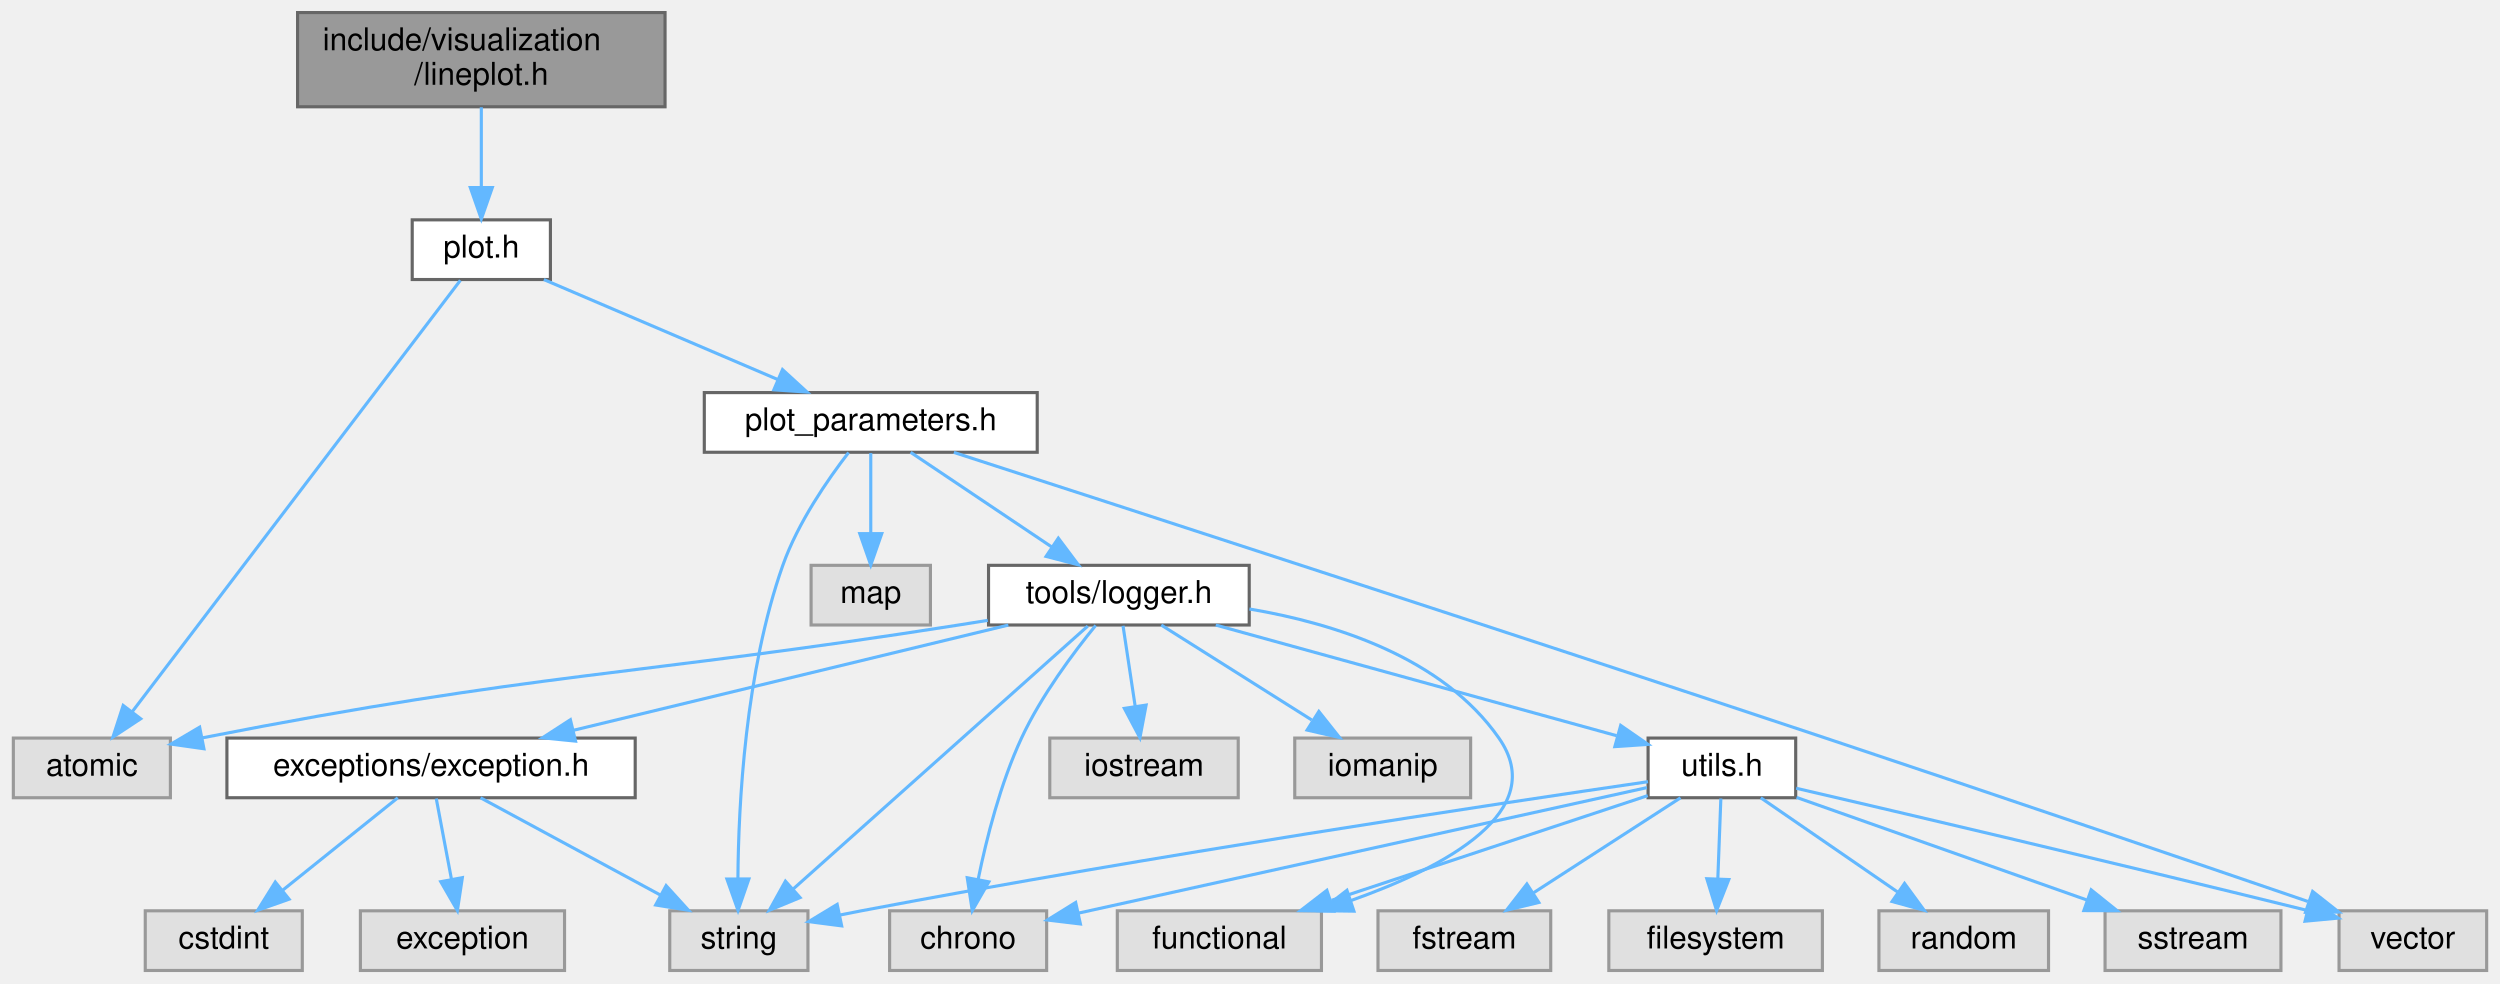
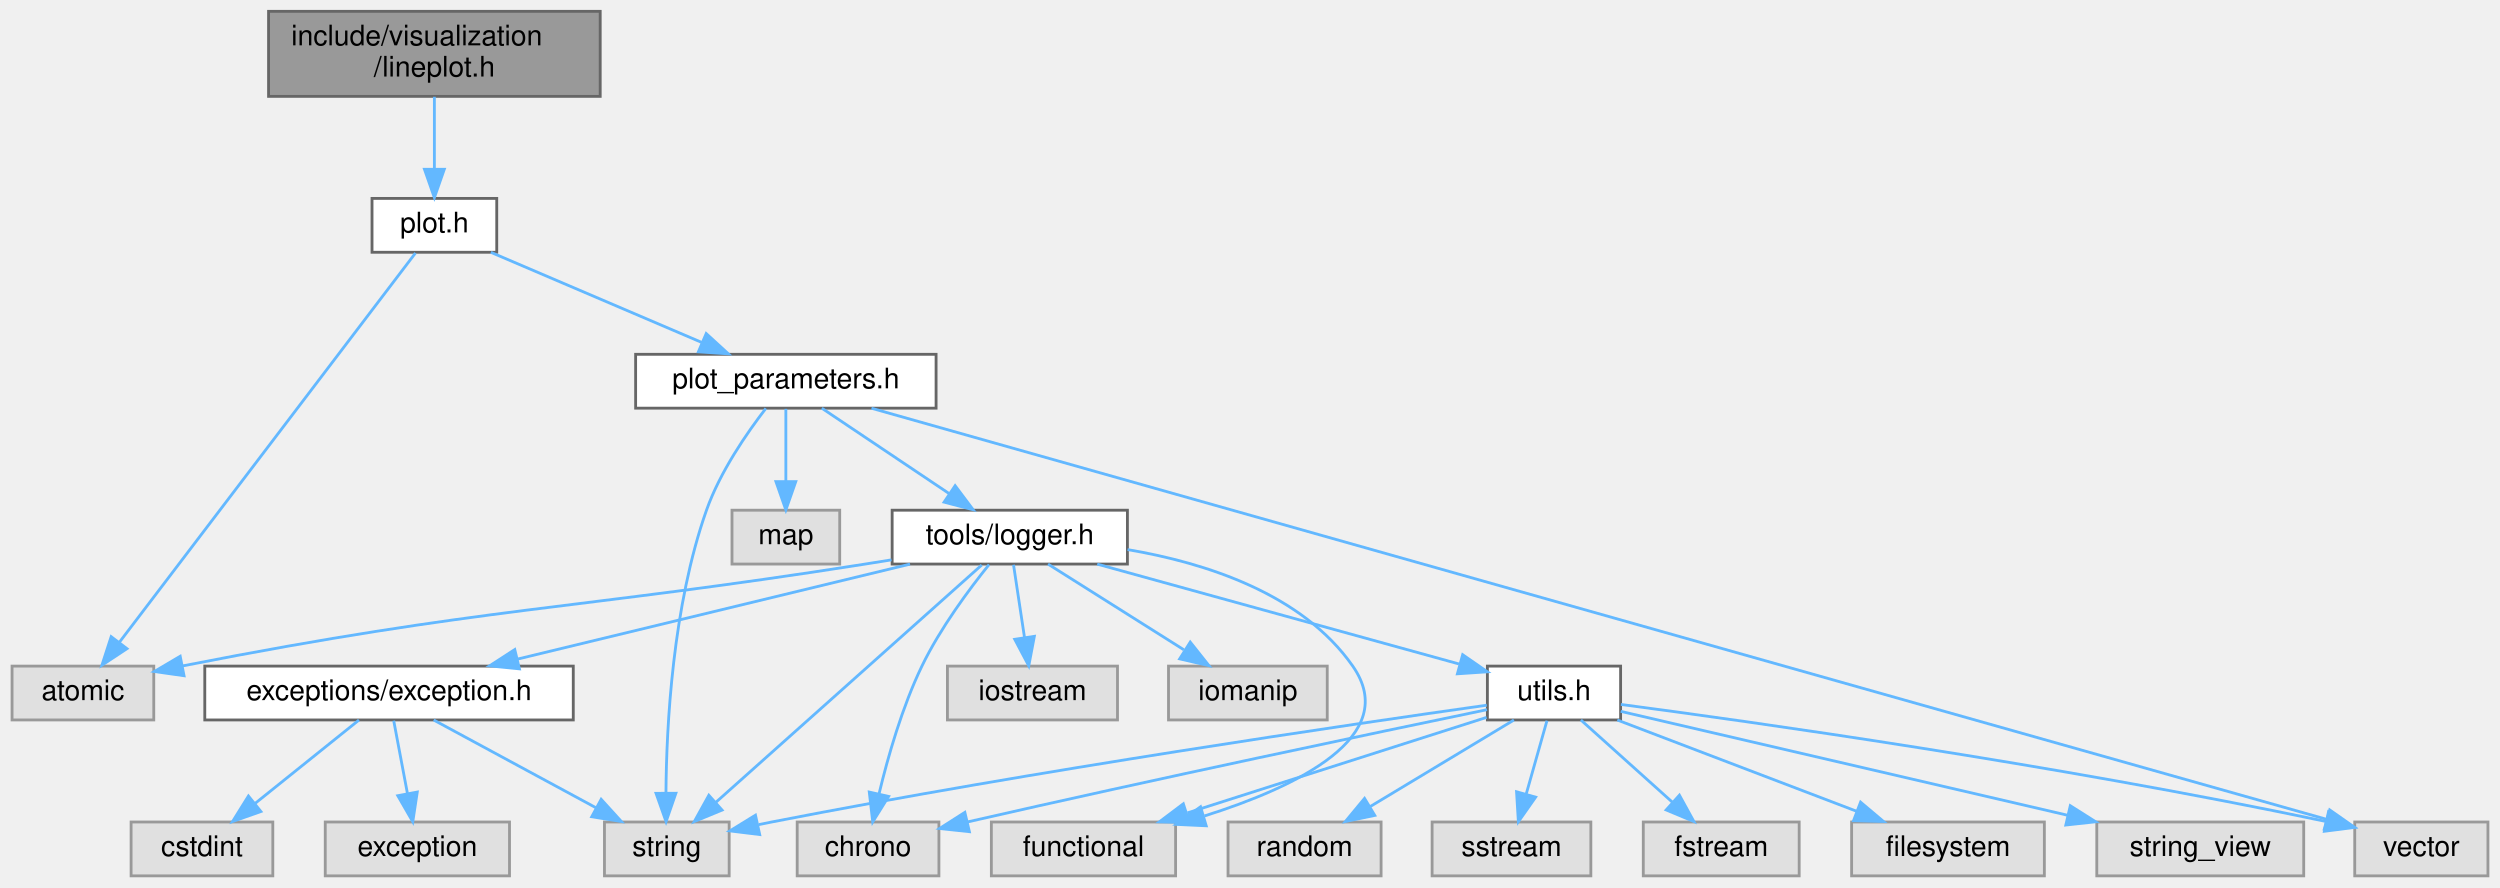
- <svg xmlns="http://www.w3.org/2000/svg" xmlns:xlink="http://www.w3.org/1999/xlink" width="796pt" height="313pt" viewBox="0.00 0.00 795.50 313.00">
+ <svg xmlns="http://www.w3.org/2000/svg" xmlns:xlink="http://www.w3.org/1999/xlink" width="882pt" height="313pt" viewBox="0.00 0.00 881.50 313.00">
  <g id="graph0" class="graph" transform="scale(1 1) rotate(0) translate(4 309)">
    <g id="Node000001" class="node">
      <g id="a_Node000001">
        <a xlink:title=" ">
          <polygon fill="#999999" stroke="#666666" points="207.5,-305 90.5,-305 90.5,-275 207.5,-275 207.5,-305" />
          <text text-anchor="start" x="98.5" y="-293" font-family="Helvetica,sans-Serif" font-size="10.00">include/visualization</text>
          <text text-anchor="middle" x="149" y="-282" font-family="Helvetica,sans-Serif" font-size="10.00">/lineplot.h</text>
        </a>
      </g>
    </g>
    <g id="Node000002" class="node">
      <g id="a_Node000002">
        <a xlink:href="plot_8h.html" target="_top" xlink:title=" ">
          <polygon fill="white" stroke="#666666" points="171,-239 127,-239 127,-220 171,-220 171,-239" />
          <text text-anchor="middle" x="149" y="-227" font-family="Helvetica,sans-Serif" font-size="10.00">plot.h</text>
        </a>
      </g>
    </g>
    <g id="edge1_Node000001_Node000002" class="edge">
      <g id="a_edge1_Node000001_Node000002">
        <a xlink:title=" ">
          <path fill="none" stroke="#63b8ff" d="M149,-274.84C149,-267.21 149,-257.7 149,-249.45" />
          <polygon fill="#63b8ff" stroke="#63b8ff" points="152.5,-249.27 149,-239.27 145.5,-249.27 152.5,-249.27" />
        </a>
      </g>
    </g>
    <g id="Node000003" class="node">
      <g id="a_Node000003">
        <a xlink:title=" ">
          <polygon fill="#e0e0e0" stroke="#999999" points="50,-74 0,-74 0,-55 50,-55 50,-74" />
          <text text-anchor="middle" x="25" y="-62" font-family="Helvetica,sans-Serif" font-size="10.00">atomic</text>
        </a>
      </g>
    </g>
    <g id="edge2_Node000002_Node000003" class="edge">
      <g id="a_edge2_Node000002_Node000003">
        <a xlink:title=" ">
          <path fill="none" stroke="#63b8ff" d="M142.33,-219.74C122.57,-193.76 64.05,-116.83 37.89,-82.44" />
          <polygon fill="#63b8ff" stroke="#63b8ff" points="40.54,-80.15 31.7,-74.31 34.97,-84.38 40.54,-80.15" />
        </a>
      </g>
    </g>
    <g id="Node000004" class="node">
      <g id="a_Node000004">
        <a xlink:href="plot__parameters_8h.html" target="_top" xlink:title=" ">
          <polygon fill="white" stroke="#666666" points="326,-184 220,-184 220,-165 326,-165 326,-184" />
          <text text-anchor="middle" x="273" y="-172" font-family="Helvetica,sans-Serif" font-size="10.00">plot_parameters.h</text>
        </a>
      </g>
    </g>
    <g id="edge3_Node000002_Node000004" class="edge">
      <g id="a_edge3_Node000002_Node000004">
        <a xlink:title=" ">
          <path fill="none" stroke="#63b8ff" d="M168.92,-219.98C189.05,-211.38 220.38,-197.99 243.41,-188.15" />
          <polygon fill="#63b8ff" stroke="#63b8ff" points="244.9,-191.32 252.71,-184.17 242.14,-184.88 244.9,-191.32" />
        </a>
      </g>
    </g>
    <g id="Node000005" class="node">
      <g id="a_Node000005">
        <a xlink:title=" ">
          <polygon fill="#e0e0e0" stroke="#999999" points="292,-129 254,-129 254,-110 292,-110 292,-129" />
          <text text-anchor="middle" x="273" y="-117" font-family="Helvetica,sans-Serif" font-size="10.00">map</text>
        </a>
      </g>
    </g>
    <g id="edge4_Node000004_Node000005" class="edge">
      <g id="a_edge4_Node000004_Node000005">
        <a xlink:title=" ">
          <path fill="none" stroke="#63b8ff" d="M273,-164.75C273,-157.8 273,-147.85 273,-139.13" />
          <polygon fill="#63b8ff" stroke="#63b8ff" points="276.5,-139.09 273,-129.09 269.5,-139.09 276.5,-139.09" />
        </a>
      </g>
    </g>
    <g id="Node000006" class="node">
      <g id="a_Node000006">
        <a xlink:title=" ">
          <polygon fill="#e0e0e0" stroke="#999999" points="253,-19 209,-19 209,0 253,0 253,-19" />
          <text text-anchor="middle" x="231" y="-7" font-family="Helvetica,sans-Serif" font-size="10.00">string</text>
        </a>
      </g>
    </g>
    <g id="edge5_Node000004_Node000006" class="edge">
      <g id="a_edge5_Node000004_Node000006">
        <a xlink:title=" ">
          <path fill="none" stroke="#63b8ff" d="M265.94,-164.91C259.34,-156.36 249.8,-142.6 245,-129 233.08,-95.26 230.87,-53.1 230.7,-29.25" />
          <polygon fill="#63b8ff" stroke="#63b8ff" points="234.2,-29.14 230.74,-19.12 227.2,-29.11 234.2,-29.14" />
        </a>
      </g>
    </g>
    <g id="Node000007" class="node">
      <g id="a_Node000007">
        <a xlink:title=" ">
-           <polygon fill="#e0e0e0" stroke="#999999" points="787.5,-19 740.5,-19 740.5,0 787.5,0 787.5,-19" />
-           <text text-anchor="middle" x="764" y="-7" font-family="Helvetica,sans-Serif" font-size="10.00">vector</text>
+           <polygon fill="#e0e0e0" stroke="#999999" points="873.5,-19 826.5,-19 826.5,0 873.5,0 873.5,-19" />
+           <text text-anchor="middle" x="850" y="-7" font-family="Helvetica,sans-Serif" font-size="10.00">vector</text>
        </a>
      </g>
    </g>
    <g id="edge6_Node000004_Node000007" class="edge">
      <g id="a_edge6_Node000004_Node000007">
        <a xlink:title=" ">
-           <path fill="none" stroke="#63b8ff" d="M299.46,-164.95C352.29,-147.85 474.53,-108.16 577,-74 630.81,-56.06 693.17,-34.78 730.56,-21.98" />
-           <polygon fill="#63b8ff" stroke="#63b8ff" points="732.09,-25.16 740.41,-18.6 729.82,-18.53 732.09,-25.16" />
+           <path fill="none" stroke="#63b8ff" d="M303.21,-164.97C401.74,-137.13 713.32,-49.11 816.47,-19.97" />
+           <polygon fill="#63b8ff" stroke="#63b8ff" points="817.67,-23.27 826.34,-17.18 815.77,-16.53 817.67,-23.27" />
        </a>
      </g>
    </g>
    <g id="Node000008" class="node">
      <g id="a_Node000008">
        <a xlink:href="logger_8h.html" target="_top" xlink:title=" ">
          <polygon fill="white" stroke="#666666" points="393.5,-129 310.5,-129 310.5,-110 393.5,-110 393.5,-129" />
          <text text-anchor="middle" x="352" y="-117" font-family="Helvetica,sans-Serif" font-size="10.00">tools/logger.h</text>
        </a>
      </g>
    </g>
    <g id="edge7_Node000004_Node000008" class="edge">
      <g id="a_edge7_Node000004_Node000008">
        <a xlink:title=" ">
          <path fill="none" stroke="#63b8ff" d="M285.69,-164.98C297.83,-156.84 316.36,-144.41 330.75,-134.76" />
          <polygon fill="#63b8ff" stroke="#63b8ff" points="332.72,-137.65 339.08,-129.17 328.82,-131.84 332.72,-137.65" />
        </a>
      </g>
    </g>
    <g id="edge12_Node000008_Node000003" class="edge">
      <g id="a_edge12_Node000008_Node000003">
        <a xlink:title=" ">
          <path fill="none" stroke="#63b8ff" d="M310.26,-111.48C307.13,-110.97 304.01,-110.48 301,-110 196.74,-93.56 167.36,-95.1 60.12,-74.06" />
          <polygon fill="#63b8ff" stroke="#63b8ff" points="60.68,-70.6 50.19,-72.09 59.32,-77.47 60.68,-70.6" />
        </a>
      </g>
    </g>
    <g id="edge9_Node000008_Node000006" class="edge">
      <g id="a_edge9_Node000008_Node000006">
        <a xlink:title=" ">
          <path fill="none" stroke="#63b8ff" d="M342.1,-109.66C321.52,-91.3 273.93,-48.81 248.22,-25.87" />
          <polygon fill="#63b8ff" stroke="#63b8ff" points="250.49,-23.21 240.7,-19.16 245.83,-28.43 250.49,-23.21" />
        </a>
      </g>
    </g>
    <g id="Node000009" class="node">
      <g id="a_Node000009">
        <a xlink:title=" ">
          <polygon fill="#e0e0e0" stroke="#999999" points="390,-74 330,-74 330,-55 390,-55 390,-74" />
          <text text-anchor="middle" x="360" y="-62" font-family="Helvetica,sans-Serif" font-size="10.00">iostream</text>
        </a>
      </g>
    </g>
    <g id="edge8_Node000008_Node000009" class="edge">
      <g id="a_edge8_Node000008_Node000009">
        <a xlink:title=" ">
          <path fill="none" stroke="#63b8ff" d="M353.32,-109.75C354.37,-102.8 355.87,-92.85 357.19,-84.13" />
          <polygon fill="#63b8ff" stroke="#63b8ff" points="360.67,-84.5 358.7,-74.09 353.75,-83.45 360.67,-84.5" />
        </a>
      </g>
    </g>
    <g id="Node000010" class="node">
      <g id="a_Node000010">
        <a xlink:title=" ">
-           <polygon fill="#e0e0e0" stroke="#999999" points="329,-19 279,-19 279,0 329,0 329,-19" />
-           <text text-anchor="middle" x="304" y="-7" font-family="Helvetica,sans-Serif" font-size="10.00">chrono</text>
+           <polygon fill="#e0e0e0" stroke="#999999" points="327,-19 277,-19 277,0 327,0 327,-19" />
+           <text text-anchor="middle" x="302" y="-7" font-family="Helvetica,sans-Serif" font-size="10.00">chrono</text>
        </a>
      </g>
    </g>
    <g id="edge10_Node000008_Node000010" class="edge">
      <g id="a_edge10_Node000008_Node000010">
        <a xlink:title=" ">
-           <path fill="none" stroke="#63b8ff" d="M344.61,-109.86C337.61,-101.28 327.27,-87.49 321,-74 314.3,-59.59 309.86,-42.07 307.21,-29.09" />
-           <polygon fill="#63b8ff" stroke="#63b8ff" points="310.6,-28.22 305.32,-19.04 303.72,-29.52 310.6,-28.22" />
+           <path fill="none" stroke="#63b8ff" d="M344.69,-109.82C337.76,-101.21 327.47,-87.4 321,-74 314.04,-59.57 309.03,-42.06 305.91,-29.08" />
+           <polygon fill="#63b8ff" stroke="#63b8ff" points="309.26,-28.02 303.65,-19.03 302.43,-29.56 309.26,-28.02" />
        </a>
      </g>
    </g>
    <g id="Node000011" class="node">
      <g id="a_Node000011">
        <a xlink:title=" ">
          <polygon fill="#e0e0e0" stroke="#999999" points="464,-74 408,-74 408,-55 464,-55 464,-74" />
          <text text-anchor="middle" x="436" y="-62" font-family="Helvetica,sans-Serif" font-size="10.00">iomanip</text>
        </a>
      </g>
    </g>
    <g id="edge11_Node000008_Node000011" class="edge">
      <g id="a_edge11_Node000008_Node000011">
        <a xlink:title=" ">
          <path fill="none" stroke="#63b8ff" d="M365.5,-109.98C378.4,-101.84 398.1,-89.41 413.4,-79.76" />
          <polygon fill="#63b8ff" stroke="#63b8ff" points="415.67,-82.47 422.26,-74.17 411.93,-76.55 415.67,-82.47" />
        </a>
      </g>
    </g>
    <g id="Node000012" class="node">
      <g id="a_Node000012">
        <a xlink:title=" ">
-           <polygon fill="#e0e0e0" stroke="#999999" points="416.5,-19 351.5,-19 351.5,0 416.5,0 416.5,-19" />
-           <text text-anchor="middle" x="384" y="-7" font-family="Helvetica,sans-Serif" font-size="10.00">functional</text>
+           <polygon fill="#e0e0e0" stroke="#999999" points="410.5,-19 345.5,-19 345.5,0 410.5,0 410.5,-19" />
+           <text text-anchor="middle" x="378" y="-7" font-family="Helvetica,sans-Serif" font-size="10.00">functional</text>
        </a>
      </g>
    </g>
    <g id="edge13_Node000008_Node000012" class="edge">
      <g id="a_edge13_Node000008_Node000012">
        <a xlink:title=" ">
-           <path fill="none" stroke="#63b8ff" d="M393.56,-115.1C421.06,-110.44 455.2,-99.52 473,-74 489.22,-50.75 456.23,-33.02 425.92,-22.28" />
-           <polygon fill="#63b8ff" stroke="#63b8ff" points="426.84,-18.89 416.24,-19.04 424.61,-25.53 426.84,-18.89" />
+           <path fill="none" stroke="#63b8ff" d="M393.56,-115.1C421.06,-110.44 455.2,-99.52 473,-74 490.28,-49.23 453.41,-31.46 420.68,-21.13" />
+           <polygon fill="#63b8ff" stroke="#63b8ff" points="421.3,-17.66 410.72,-18.16 419.3,-24.37 421.3,-17.66" />
        </a>
      </g>
    </g>
    <g id="Node000013" class="node">
      <g id="a_Node000013">
        <a xlink:href="exception_8h.html" target="_top" xlink:title=" ">
          <polygon fill="white" stroke="#666666" points="198,-74 68,-74 68,-55 198,-55 198,-74" />
          <text text-anchor="middle" x="133" y="-62" font-family="Helvetica,sans-Serif" font-size="10.00">exceptions/exception.h</text>
        </a>
      </g>
    </g>
    <g id="edge14_Node000008_Node000013" class="edge">
      <g id="a_edge14_Node000008_Node000013">
        <a xlink:title=" ">
          <path fill="none" stroke="#63b8ff" d="M316.81,-109.98C279.17,-100.87 219.34,-86.4 178.23,-76.45" />
          <polygon fill="#63b8ff" stroke="#63b8ff" points="179,-73.03 168.46,-74.08 177.36,-79.84 179,-73.03" />
        </a>
      </g>
    </g>
    <g id="Node000016" class="node">
      <g id="a_Node000016">
        <a xlink:href="utils_8h.html" target="_top" xlink:title=" ">
          <polygon fill="white" stroke="#666666" points="567.5,-74 520.5,-74 520.5,-55 567.5,-55 567.5,-74" />
          <text text-anchor="middle" x="544" y="-62" font-family="Helvetica,sans-Serif" font-size="10.00">utils.h</text>
        </a>
      </g>
    </g>
    <g id="edge18_Node000008_Node000016" class="edge">
      <g id="a_edge18_Node000008_Node000016">
        <a xlink:title=" ">
          <path fill="none" stroke="#63b8ff" d="M382.85,-109.98C417.77,-100.34 474.48,-84.69 510.48,-74.75" />
          <polygon fill="#63b8ff" stroke="#63b8ff" points="511.78,-78.02 520.49,-71.99 509.92,-71.28 511.78,-78.02" />
        </a>
      </g>
    </g>
    <g id="edge17_Node000013_Node000006" class="edge">
      <g id="a_edge17_Node000013_Node000006">
        <a xlink:title=" ">
          <path fill="none" stroke="#63b8ff" d="M148.75,-54.98C164.23,-46.61 188.09,-33.7 206.14,-23.95" />
          <polygon fill="#63b8ff" stroke="#63b8ff" points="207.84,-27.01 214.97,-19.17 204.51,-20.85 207.84,-27.01" />
        </a>
      </g>
    </g>
    <g id="Node000014" class="node">
      <g id="a_Node000014">
        <a xlink:title=" ">
          <polygon fill="#e0e0e0" stroke="#999999" points="92,-19 42,-19 42,0 92,0 92,-19" />
          <text text-anchor="middle" x="67" y="-7" font-family="Helvetica,sans-Serif" font-size="10.00">cstdint</text>
        </a>
      </g>
    </g>
    <g id="edge15_Node000013_Node000014" class="edge">
      <g id="a_edge15_Node000013_Node000014">
        <a xlink:title=" ">
          <path fill="none" stroke="#63b8ff" d="M122.4,-54.98C112.54,-47.07 97.65,-35.11 85.78,-25.58" />
          <polygon fill="#63b8ff" stroke="#63b8ff" points="87.79,-22.7 77.8,-19.17 83.4,-28.16 87.79,-22.7" />
        </a>
      </g>
    </g>
    <g id="Node000015" class="node">
      <g id="a_Node000015">
        <a xlink:title=" ">
          <polygon fill="#e0e0e0" stroke="#999999" points="175.5,-19 110.5,-19 110.5,0 175.5,0 175.5,-19" />
          <text text-anchor="middle" x="143" y="-7" font-family="Helvetica,sans-Serif" font-size="10.00">exception</text>
        </a>
      </g>
    </g>
    <g id="edge16_Node000013_Node000015" class="edge">
      <g id="a_edge16_Node000013_Node000015">
        <a xlink:title=" ">
          <path fill="none" stroke="#63b8ff" d="M134.65,-54.75C135.96,-47.8 137.84,-37.85 139.48,-29.13" />
          <polygon fill="#63b8ff" stroke="#63b8ff" points="142.96,-29.56 141.38,-19.09 136.09,-28.27 142.96,-29.56" />
        </a>
      </g>
    </g>
    <g id="edge19_Node000016_Node000006" class="edge">
      <g id="a_edge19_Node000016_Node000006">
        <a xlink:title=" ">
-           <path fill="none" stroke="#63b8ff" d="M520.47,-60.11C472.98,-53.18 362.32,-36.54 270,-19 267.79,-18.58 265.51,-18.13 263.21,-17.66" />
-           <polygon fill="#63b8ff" stroke="#63b8ff" points="263.74,-14.2 253.23,-15.56 262.3,-21.05 263.74,-14.2" />
-         </a>
-       </g>
-     </g>
-     <g id="edge20_Node000016_Node000007" class="edge">
-       <g id="a_edge20_Node000016_Node000007">
-         <a xlink:title=" ">
-           <path fill="none" stroke="#63b8ff" d="M567.65,-58.02C601.43,-50.16 665.69,-35.09 730.28,-19.14" />
-           <polygon fill="#63b8ff" stroke="#63b8ff" points="731.35,-22.48 740.22,-16.68 729.67,-15.69 731.35,-22.48" />
-         </a>
-       </g>
-     </g>
-     <g id="edge24_Node000016_Node000010" class="edge">
-       <g id="a_edge24_Node000016_Node000010">
-         <a xlink:title=" ">
-           <path fill="none" stroke="#63b8ff" d="M520.11,-58.22C477.6,-48.84 388.67,-29.2 339.17,-18.27" />
-           <polygon fill="#63b8ff" stroke="#63b8ff" points="339.75,-14.81 329.23,-16.07 338.24,-21.65 339.75,-14.81" />
-         </a>
-       </g>
-     </g>
-     <g id="edge26_Node000016_Node000012" class="edge">
-       <g id="a_edge26_Node000016_Node000012">
-         <a xlink:title=" ">
-           <path fill="none" stroke="#63b8ff" d="M520.39,-55.68C493.84,-46.88 450.42,-32.5 419.71,-22.33" />
-           <polygon fill="#63b8ff" stroke="#63b8ff" points="420.42,-18.88 409.83,-19.06 418.22,-25.52 420.42,-18.88" />
+           <path fill="none" stroke="#63b8ff" d="M520.28,-60.21C472.41,-53.46 360.89,-37.14 268,-19 266.5,-18.71 264.98,-18.4 263.44,-18.08" />
+           <polygon fill="#63b8ff" stroke="#63b8ff" points="263.77,-14.57 253.25,-15.86 262.28,-21.41 263.77,-14.57" />
+         </a>
+       </g>
+     </g>
+     <g id="edge21_Node000016_Node000007" class="edge">
+       <g id="a_edge21_Node000016_Node000007">
+         <a xlink:title=" ">
+           <path fill="none" stroke="#63b8ff" d="M567.6,-60.47C613.64,-54.38 718.8,-39.64 816.28,-19.2" />
+           <polygon fill="#63b8ff" stroke="#63b8ff" points="817.24,-22.58 826.3,-17.07 815.79,-15.73 817.24,-22.58" />
+         </a>
+       </g>
+     </g>
+     <g id="edge25_Node000016_Node000010" class="edge">
+       <g id="a_edge25_Node000016_Node000010">
+         <a xlink:title=" ">
+           <path fill="none" stroke="#63b8ff" d="M520.36,-58.63C481.87,-50.65 403.29,-34.17 337,-19 336.9,-18.98 336.8,-18.95 336.7,-18.93" />
+           <polygon fill="#63b8ff" stroke="#63b8ff" points="337.75,-15.58 327.22,-16.71 336.15,-22.4 337.75,-15.58" />
+         </a>
+       </g>
+     </g>
+     <g id="edge27_Node000016_Node000012" class="edge">
+       <g id="a_edge27_Node000016_Node000012">
+         <a xlink:title=" ">
+           <path fill="none" stroke="#63b8ff" d="M520.22,-55.91C492.63,-47.1 446.84,-32.48 414.68,-22.21" />
+           <polygon fill="#63b8ff" stroke="#63b8ff" points="415.36,-18.75 404.76,-19.05 413.23,-25.42 415.36,-18.75" />
        </a>
      </g>
    </g>
    <g id="Node000017" class="node">
      <g id="a_Node000017">
        <a xlink:title=" ">
-           <polygon fill="#e0e0e0" stroke="#999999" points="648,-19 594,-19 594,0 648,0 648,-19" />
-           <text text-anchor="middle" x="621" y="-7" font-family="Helvetica,sans-Serif" font-size="10.00">random</text>
-         </a>
-       </g>
-     </g>
-     <g id="edge21_Node000016_Node000017" class="edge">
-       <g id="a_edge21_Node000016_Node000017">
-         <a xlink:title=" ">
-           <path fill="none" stroke="#63b8ff" d="M556.37,-54.98C568.09,-46.92 585.92,-34.65 599.89,-25.03" />
-           <polygon fill="#63b8ff" stroke="#63b8ff" points="602.15,-27.72 608.4,-19.17 598.18,-21.96 602.15,-27.72" />
+           <polygon fill="#e0e0e0" stroke="#999999" points="808.5,-19 735.5,-19 735.5,0 808.5,0 808.5,-19" />
+           <text text-anchor="middle" x="772" y="-7" font-family="Helvetica,sans-Serif" font-size="10.00">string_view</text>
+         </a>
+       </g>
+     </g>
+     <g id="edge20_Node000016_Node000017" class="edge">
+       <g id="a_edge20_Node000016_Node000017">
+         <a xlink:title=" ">
+           <path fill="none" stroke="#63b8ff" d="M567.54,-58.03C604.61,-49.41 677.3,-32.51 725.26,-21.36" />
+           <polygon fill="#63b8ff" stroke="#63b8ff" points="726.15,-24.75 735.1,-19.08 724.57,-17.93 726.15,-24.75" />
        </a>
      </g>
    </g>
    <g id="Node000018" class="node">
      <g id="a_Node000018">
        <a xlink:title=" ">
-           <polygon fill="#e0e0e0" stroke="#999999" points="722,-19 666,-19 666,0 722,0 722,-19" />
-           <text text-anchor="middle" x="694" y="-7" font-family="Helvetica,sans-Serif" font-size="10.00">sstream</text>
+           <polygon fill="#e0e0e0" stroke="#999999" points="483,-19 429,-19 429,0 483,0 483,-19" />
+           <text text-anchor="middle" x="456" y="-7" font-family="Helvetica,sans-Serif" font-size="10.00">random</text>
        </a>
      </g>
    </g>
    <g id="edge22_Node000016_Node000018" class="edge">
      <g id="a_edge22_Node000016_Node000018">
        <a xlink:title=" ">
-           <path fill="none" stroke="#63b8ff" d="M567.77,-55.1C592.74,-46.28 632.24,-32.32 660.4,-22.37" />
-           <polygon fill="#63b8ff" stroke="#63b8ff" points="661.58,-25.67 669.85,-19.03 659.25,-19.07 661.58,-25.67" />
+           <path fill="none" stroke="#63b8ff" d="M529.86,-54.98C516.21,-46.77 495.31,-34.18 479.22,-24.49" />
+           <polygon fill="#63b8ff" stroke="#63b8ff" points="480.77,-21.33 470.4,-19.17 477.16,-27.33 480.77,-21.33" />
        </a>
      </g>
    </g>
    <g id="Node000019" class="node">
      <g id="a_Node000019">
        <a xlink:title=" ">
-           <polygon fill="#e0e0e0" stroke="#999999" points="489.5,-19 434.5,-19 434.5,0 489.5,0 489.5,-19" />
-           <text text-anchor="middle" x="462" y="-7" font-family="Helvetica,sans-Serif" font-size="10.00">fstream</text>
+           <polygon fill="#e0e0e0" stroke="#999999" points="557,-19 501,-19 501,0 557,0 557,-19" />
+           <text text-anchor="middle" x="529" y="-7" font-family="Helvetica,sans-Serif" font-size="10.00">sstream</text>
        </a>
      </g>
    </g>
    <g id="edge23_Node000016_Node000019" class="edge">
      <g id="a_edge23_Node000016_Node000019">
        <a xlink:title=" ">
-           <path fill="none" stroke="#63b8ff" d="M530.83,-54.98C518.23,-46.84 499,-34.41 484.06,-24.76" />
-           <polygon fill="#63b8ff" stroke="#63b8ff" points="485.71,-21.66 475.41,-19.17 481.91,-27.54 485.71,-21.66" />
+           <path fill="none" stroke="#63b8ff" d="M541.52,-54.75C539.54,-47.72 536.68,-37.62 534.19,-28.84" />
+           <polygon fill="#63b8ff" stroke="#63b8ff" points="537.52,-27.76 531.43,-19.09 530.79,-29.66 537.52,-27.76" />
        </a>
      </g>
    </g>
    <g id="Node000020" class="node">
      <g id="a_Node000020">
        <a xlink:title=" ">
-           <polygon fill="#e0e0e0" stroke="#999999" points="576,-19 508,-19 508,0 576,0 576,-19" />
-           <text text-anchor="middle" x="542" y="-7" font-family="Helvetica,sans-Serif" font-size="10.00">filesystem</text>
-         </a>
-       </g>
-     </g>
-     <g id="edge25_Node000016_Node000020" class="edge">
-       <g id="a_edge25_Node000016_Node000020">
-         <a xlink:title=" ">
-           <path fill="none" stroke="#63b8ff" d="M543.67,-54.75C543.41,-47.8 543.03,-37.85 542.7,-29.13" />
-           <polygon fill="#63b8ff" stroke="#63b8ff" points="546.2,-28.95 542.32,-19.09 539.2,-29.21 546.2,-28.95" />
+           <polygon fill="#e0e0e0" stroke="#999999" points="630.5,-19 575.5,-19 575.5,0 630.5,0 630.5,-19" />
+           <text text-anchor="middle" x="603" y="-7" font-family="Helvetica,sans-Serif" font-size="10.00">fstream</text>
+         </a>
+       </g>
+     </g>
+     <g id="edge24_Node000016_Node000020" class="edge">
+       <g id="a_edge24_Node000016_Node000020">
+         <a xlink:title=" ">
+           <path fill="none" stroke="#63b8ff" d="M553.48,-54.98C562.2,-47.15 575.34,-35.34 585.9,-25.86" />
+           <polygon fill="#63b8ff" stroke="#63b8ff" points="588.25,-28.46 593.35,-19.17 583.57,-23.25 588.25,-28.46" />
+         </a>
+       </g>
+     </g>
+     <g id="Node000021" class="node">
+       <g id="a_Node000021">
+         <a xlink:title=" ">
+           <polygon fill="#e0e0e0" stroke="#999999" points="717,-19 649,-19 649,0 717,0 717,-19" />
+           <text text-anchor="middle" x="683" y="-7" font-family="Helvetica,sans-Serif" font-size="10.00">filesystem</text>
+         </a>
+       </g>
+     </g>
+     <g id="edge26_Node000016_Node000021" class="edge">
+       <g id="a_edge26_Node000016_Node000021">
+         <a xlink:title=" ">
+           <path fill="none" stroke="#63b8ff" d="M566.33,-54.98C589.2,-46.27 624.96,-32.63 650.86,-22.75" />
+           <polygon fill="#63b8ff" stroke="#63b8ff" points="652.16,-26 660.26,-19.17 649.67,-19.46 652.16,-26" />
        </a>
      </g>
    </g>
  </g>
</svg>
